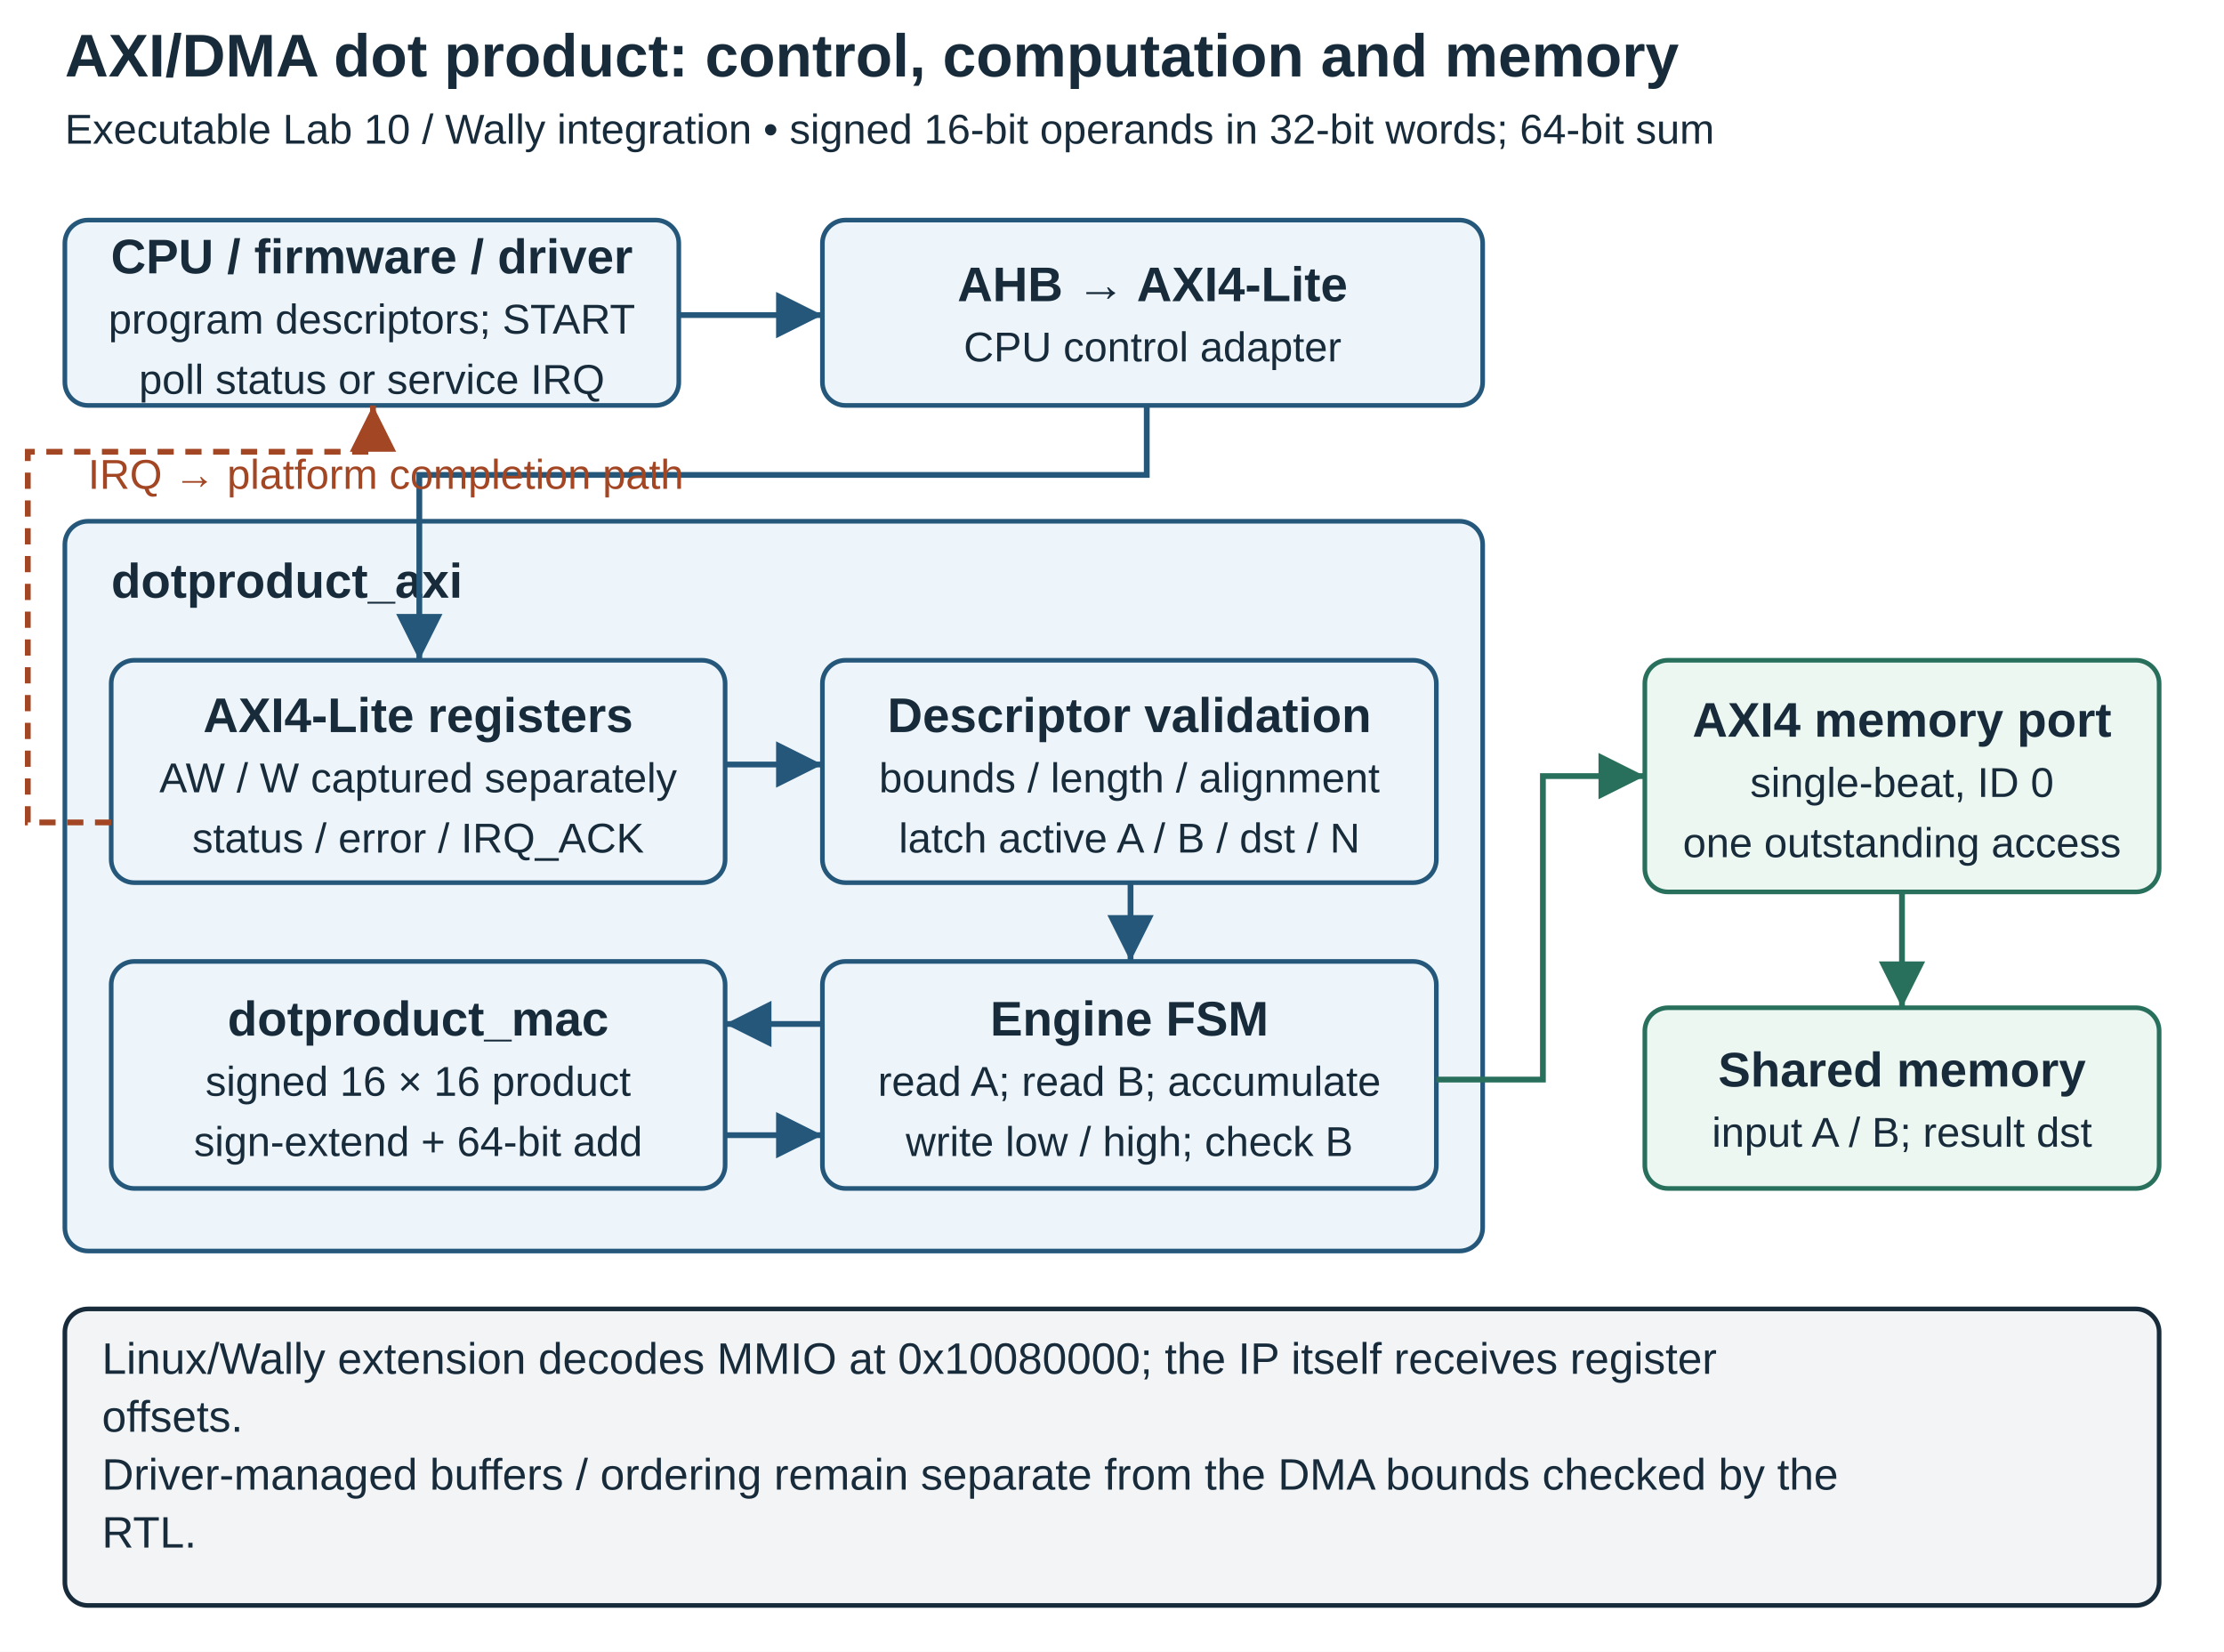
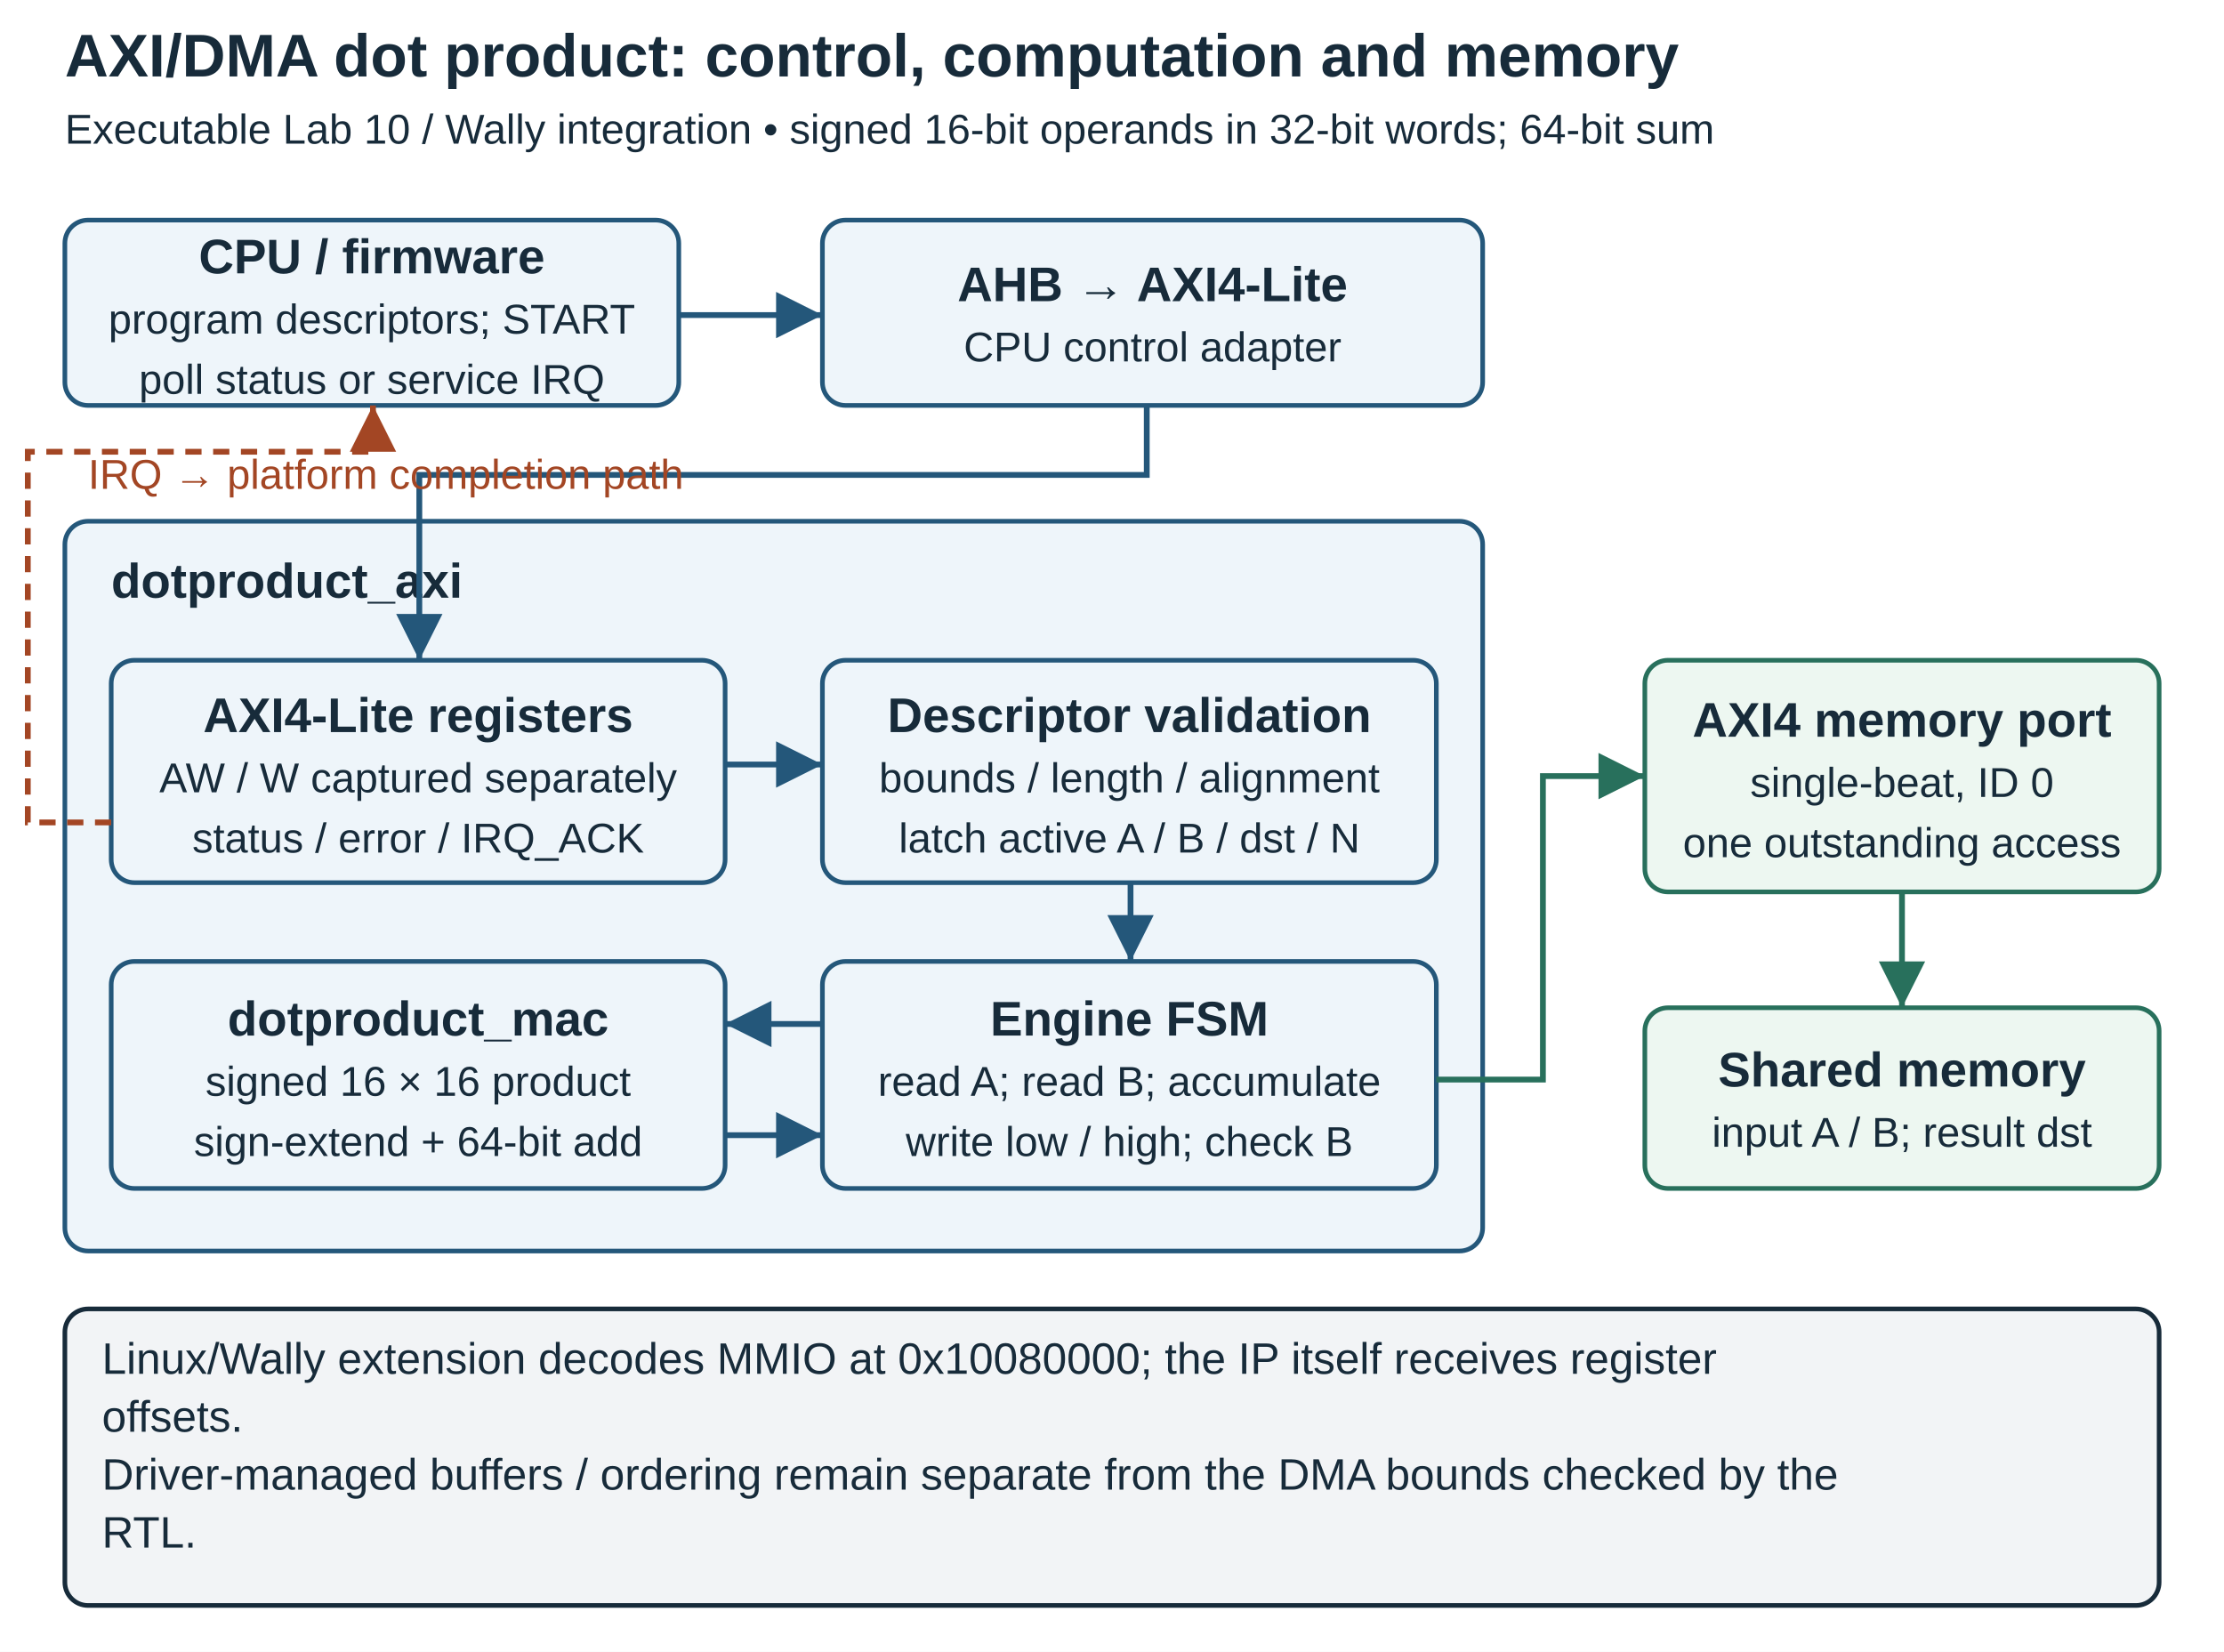
<svg xmlns="http://www.w3.org/2000/svg" width="960" height="713" viewBox="0 0 960 713" role="img" aria-labelledby="title desc">
  <defs>
    <marker id="data" markerWidth="9" markerHeight="9" refX="8" refY="4" orient="auto">
      <path d="M0 0L8 4L0 8Z" fill="#24577a" />
    </marker>
    <marker id="event" markerWidth="9" markerHeight="9" refX="8" refY="4" orient="auto">
      <path d="M0 0L8 4L0 8Z" fill="#a34624" />
    </marker>
    <marker id="memory" markerWidth="9" markerHeight="9" refX="8" refY="4" orient="auto">
      <path d="M0 0L8 4L0 8Z" fill="#28705c" />
    </marker>
  </defs>
  <rect width="960" height="713" fill="white" />
  <g font-family="Arial, sans-serif" fill="#172b3a">
    <text x="28" y="33" font-size="26" text-anchor="start" fill="#172b3a" font-weight="bold">AXI/DMA dot product: control, computation and memory</text>
    <text x="28" y="62" font-size="18" text-anchor="start" fill="#172b3a" font-weight="normal">Executable Lab 10 / Wally integration • signed 16-bit operands in 32-bit words; 64-bit sum</text>
    <rect x="28" y="95" width="265" height="80" rx="10" fill="#eef5fa" stroke="#24577a" stroke-width="2" stroke-dasharray="none" />
-     <text x="160.5" y="118.0" font-size="21" text-anchor="middle" fill="#172b3a" font-weight="bold">CPU / firmware / driver</text>
+     <text x="160.5" y="118.0" font-size="21" text-anchor="middle" fill="#172b3a" font-weight="bold">CPU / firmware</text>
    <text x="160.5" y="144.0" font-size="18" text-anchor="middle" fill="#172b3a" font-weight="normal">program descriptors; START</text>
    <text x="160.5" y="170.0" font-size="18" text-anchor="middle" fill="#172b3a" font-weight="normal">poll status or service IRQ</text>
    <rect x="355" y="95" width="285" height="80" rx="10" fill="#eef5fa" stroke="#24577a" stroke-width="2" stroke-dasharray="none" />
    <text x="497.5" y="130.0" font-size="21" text-anchor="middle" fill="#172b3a" font-weight="bold">AHB → AXI4-Lite</text>
    <text x="497.5" y="156.0" font-size="18" text-anchor="middle" fill="#172b3a" font-weight="normal">CPU control adapter</text>
    <path d="M293 136H355" fill="none" stroke="#24577a" stroke-width="2.5" stroke-dasharray="none" marker-end="url(#data)" />
    <rect x="28" y="225" width="612" height="315" rx="10" fill="#eef5fa" stroke="#24577a" stroke-width="2" stroke-dasharray="none" />
    <text x="48" y="258" font-size="21" text-anchor="start" fill="#172b3a" font-weight="bold">dotproduct_axi</text>
    <rect x="48" y="285" width="265" height="96" rx="10" fill="#eef5fa" stroke="#24577a" stroke-width="2" stroke-dasharray="none" />
    <text x="180.5" y="316.0" font-size="21" text-anchor="middle" fill="#172b3a" font-weight="bold">AXI4-Lite registers</text>
    <text x="180.5" y="342.0" font-size="18" text-anchor="middle" fill="#172b3a" font-weight="normal">AW / W captured separately</text>
    <text x="180.5" y="368.0" font-size="18" text-anchor="middle" fill="#172b3a" font-weight="normal">status / error / IRQ_ACK</text>
    <rect x="355" y="285" width="265" height="96" rx="10" fill="#eef5fa" stroke="#24577a" stroke-width="2" stroke-dasharray="none" />
    <text x="487.5" y="316.0" font-size="21" text-anchor="middle" fill="#172b3a" font-weight="bold">Descriptor validation</text>
    <text x="487.5" y="342.0" font-size="18" text-anchor="middle" fill="#172b3a" font-weight="normal">bounds / length / alignment</text>
    <text x="487.5" y="368.0" font-size="18" text-anchor="middle" fill="#172b3a" font-weight="normal">latch active A / B / dst / N</text>
    <path d="M313 330H355" fill="none" stroke="#24577a" stroke-width="2.5" stroke-dasharray="none" marker-end="url(#data)" />
    <path d="M495 175V205H181V285" fill="none" stroke="#24577a" stroke-width="2.5" stroke-dasharray="none" marker-end="url(#data)" />
    <rect x="48" y="415" width="265" height="98" rx="10" fill="#eef5fa" stroke="#24577a" stroke-width="2" stroke-dasharray="none" />
    <text x="180.5" y="447.0" font-size="21" text-anchor="middle" fill="#172b3a" font-weight="bold">dotproduct_mac</text>
    <text x="180.5" y="473.0" font-size="18" text-anchor="middle" fill="#172b3a" font-weight="normal">signed 16 × 16 product</text>
    <text x="180.5" y="499.0" font-size="18" text-anchor="middle" fill="#172b3a" font-weight="normal">sign-extend + 64-bit add</text>
    <rect x="355" y="415" width="265" height="98" rx="10" fill="#eef5fa" stroke="#24577a" stroke-width="2" stroke-dasharray="none" />
    <text x="487.5" y="447.0" font-size="21" text-anchor="middle" fill="#172b3a" font-weight="bold">Engine FSM</text>
    <text x="487.5" y="473.0" font-size="18" text-anchor="middle" fill="#172b3a" font-weight="normal">read A; read B; accumulate</text>
    <text x="487.5" y="499.0" font-size="18" text-anchor="middle" fill="#172b3a" font-weight="normal">write low / high; check B</text>
    <path d="M488 381V415" fill="none" stroke="#24577a" stroke-width="2.5" stroke-dasharray="none" marker-end="url(#data)" />
    <path d="M355 442H313" fill="none" stroke="#24577a" stroke-width="2.5" stroke-dasharray="none" marker-end="url(#data)" />
    <path d="M313 490H355" fill="none" stroke="#24577a" stroke-width="2.5" stroke-dasharray="none" marker-end="url(#data)" />
    <rect x="710" y="285" width="222" height="100" rx="10" fill="#edf7f1" stroke="#28705c" stroke-width="2" stroke-dasharray="none" />
    <text x="821.0" y="318.0" font-size="21" text-anchor="middle" fill="#172b3a" font-weight="bold">AXI4 memory port</text>
    <text x="821.0" y="344.0" font-size="18" text-anchor="middle" fill="#172b3a" font-weight="normal">single-beat, ID 0</text>
    <text x="821.0" y="370.0" font-size="18" text-anchor="middle" fill="#172b3a" font-weight="normal">one outstanding access</text>
    <rect x="710" y="435" width="222" height="78" rx="10" fill="#edf7f1" stroke="#28705c" stroke-width="2" stroke-dasharray="none" />
    <text x="821.0" y="469.0" font-size="21" text-anchor="middle" fill="#172b3a" font-weight="bold">Shared memory</text>
    <text x="821.0" y="495.0" font-size="18" text-anchor="middle" fill="#172b3a" font-weight="normal">input A / B; result dst</text>
    <path d="M620 466H666V335H710" fill="none" stroke="#28705c" stroke-width="2.5" stroke-dasharray="none" marker-end="url(#memory)" />
    <path d="M821 385V435" fill="none" stroke="#28705c" stroke-width="2.5" stroke-dasharray="none" marker-end="url(#memory)" />
    <path d="M48 355H12V195H161V175" fill="none" stroke="#a34624" stroke-width="2.5" stroke-dasharray="7 5" marker-end="url(#event)" />
    <text x="38" y="211" font-size="18" text-anchor="start" fill="#a34624" font-weight="normal">IRQ → platform completion path</text>
    <rect x="28" y="565" width="904" height="128" rx="10" fill="#f2f4f6" stroke="#172b3a" stroke-width="2" stroke-dasharray="none" />
    <text x="44" y="593" font-size="19" text-anchor="start" fill="#172b3a" font-weight="normal">Linux/Wally extension decodes MMIO at 0x10080000; the IP itself receives register</text>
    <text x="44" y="618" font-size="19" text-anchor="start" fill="#172b3a" font-weight="normal">offsets.</text>
    <text x="44" y="643" font-size="19" text-anchor="start" fill="#172b3a" font-weight="normal">Driver-managed buffers / ordering remain separate from the DMA bounds checked by the</text>
    <text x="44" y="668" font-size="19" text-anchor="start" fill="#172b3a" font-weight="normal">RTL.</text>
  </g>
</svg>
